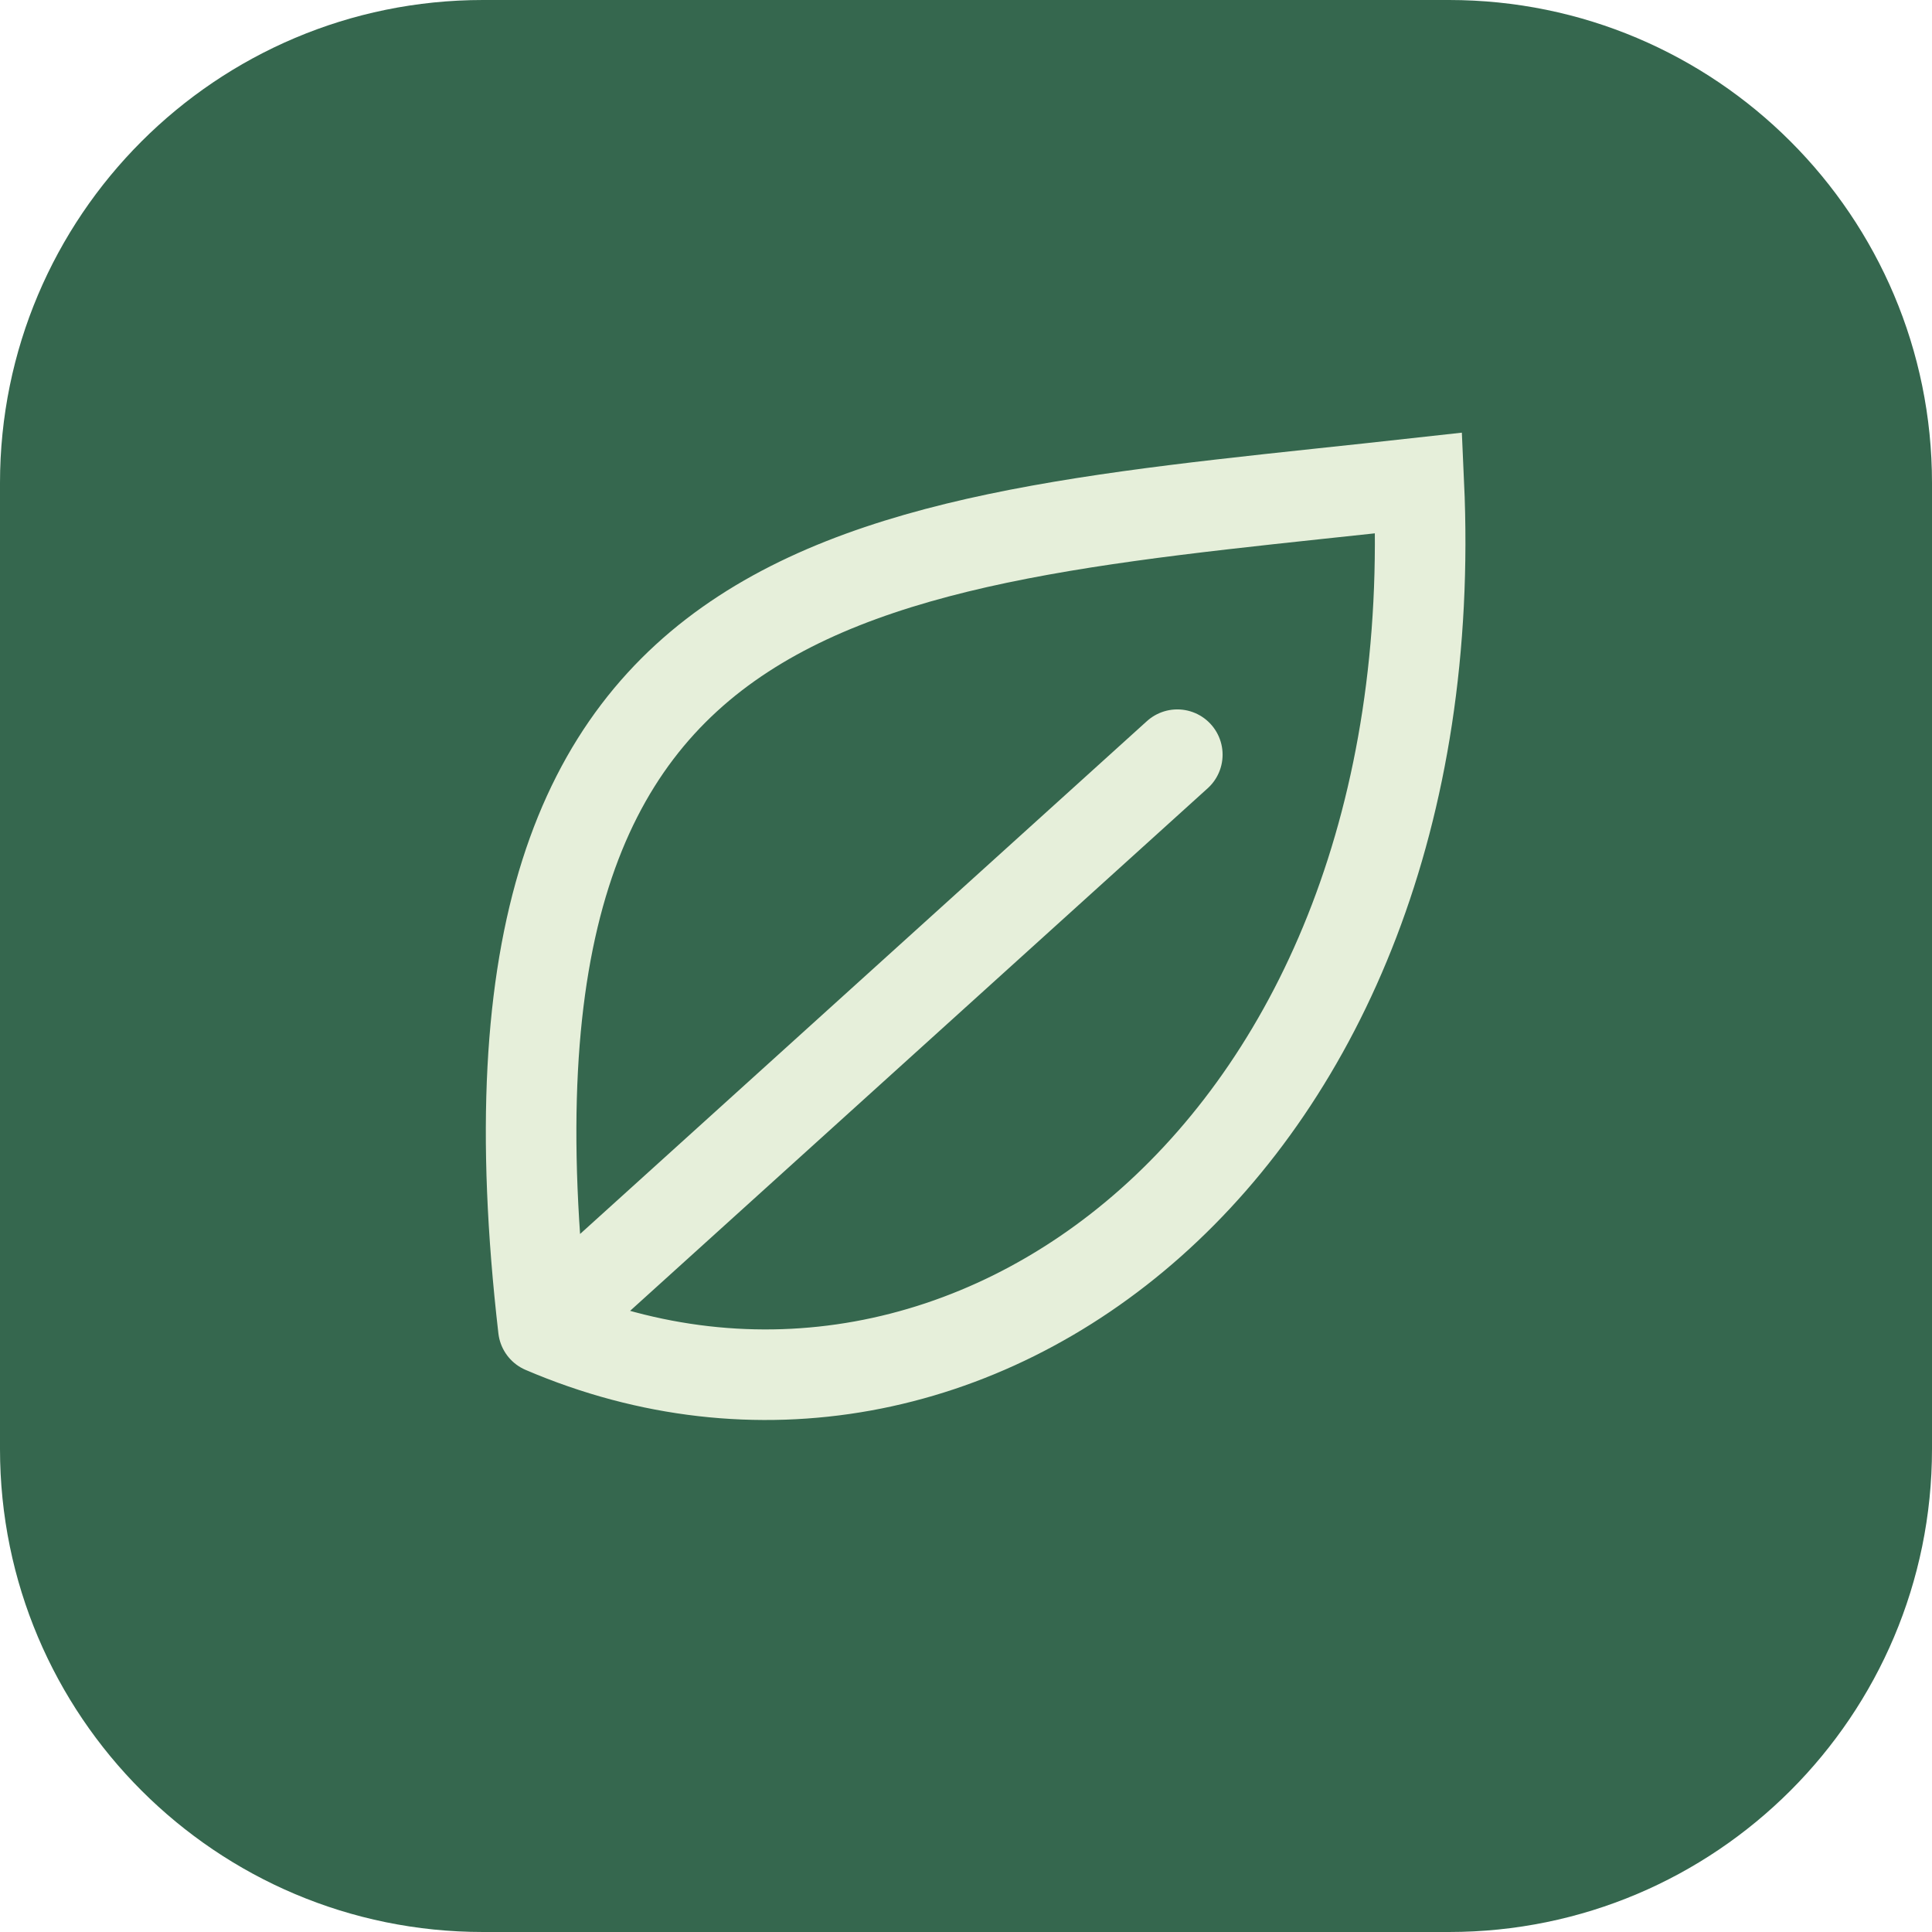
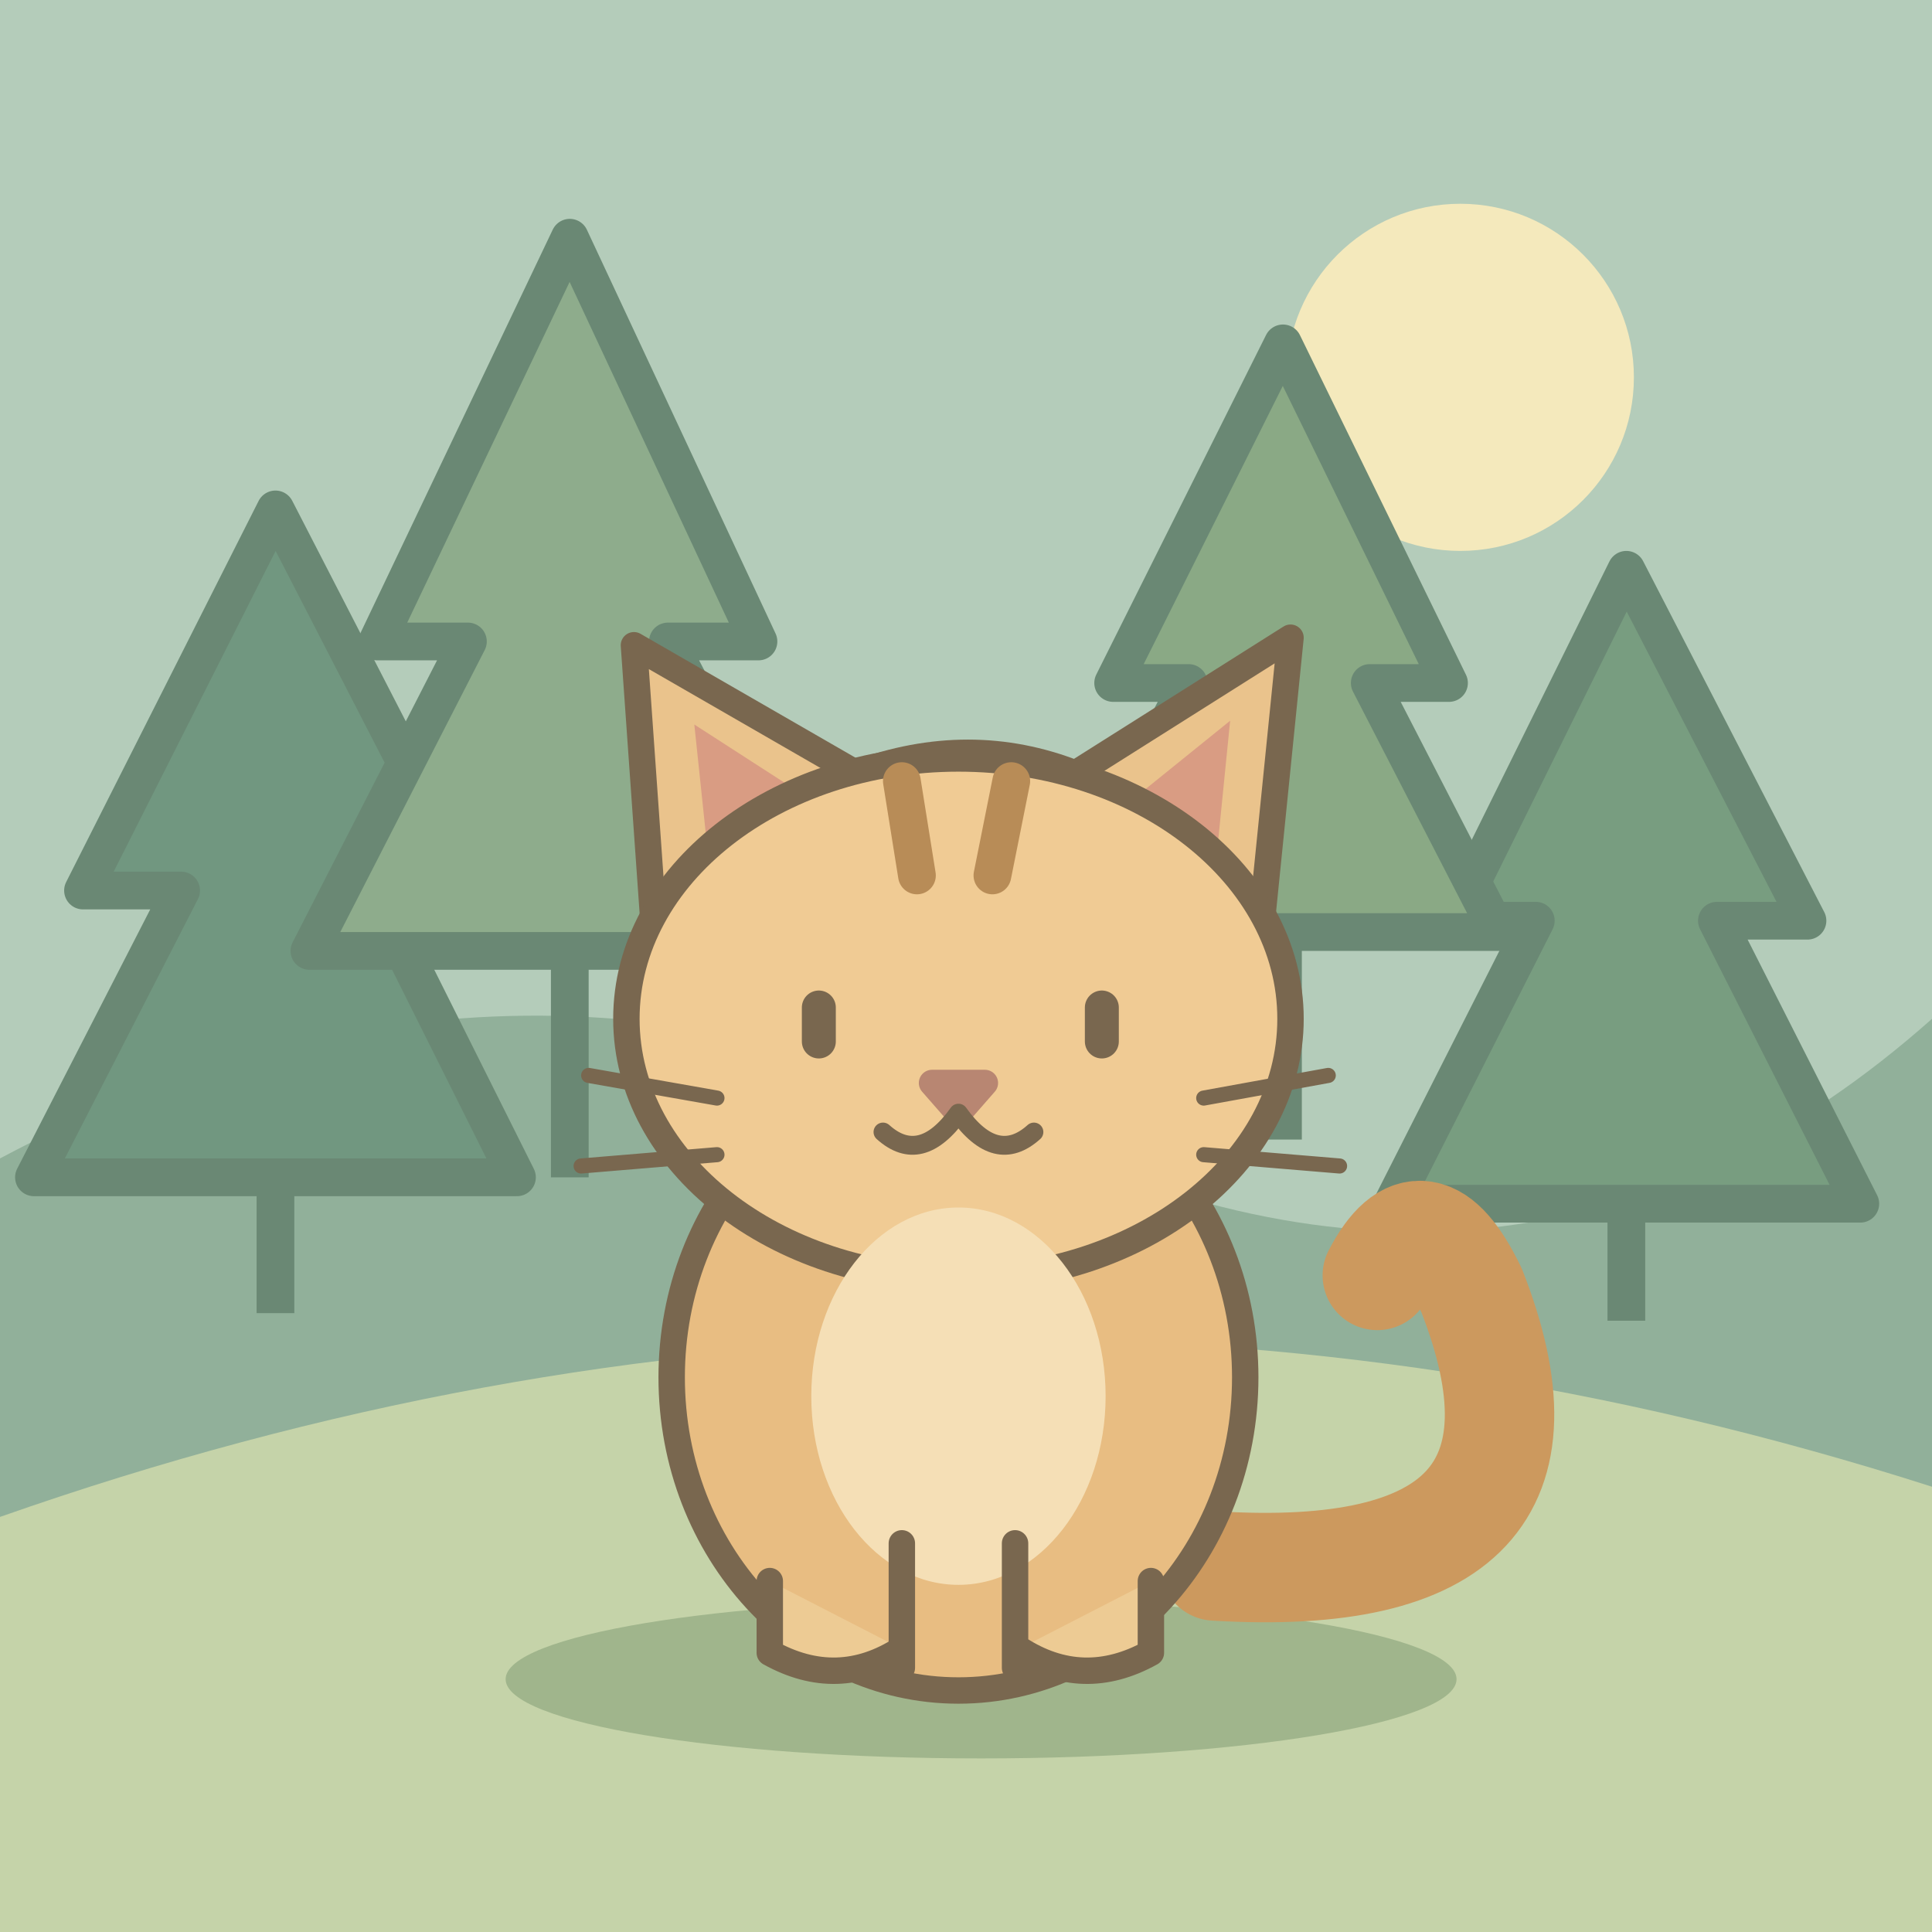
- <svg xmlns="http://www.w3.org/2000/svg" viewBox="0 0 64 64">
-   <rect width="64" height="64" rx="16" fill="#35674e" />
-   <path d="M18 44C15 18 29 18 47 16C48 38 32 50 18 44M18 44L39 25" fill="none" stroke="#e6efda" stroke-width="3" stroke-linecap="round" />
+ <svg xmlns="http://www.w3.org/2000/svg" viewBox="0 0 512 512">
+   <rect width="512" height="512" fill="#b4ccba" />
+   <circle cx="387" cy="100" r="46" fill="#f4e9bc" />
+   <path d="M0 307Q135 235 270 300T512 270V512H0Z" fill="#91b09a" />
+   <g stroke="#6a8874" stroke-width="10" stroke-linejoin="round">
+     <path d="M73 135L22 236H48L9 312H137L99 236H125Z" fill="#719780" />
+     <path d="M73 309V348" />
+     <path d="M431 151L385 244H407L369 319H493L455 244H479Z" fill="#789d80" />
+     <path d="M431 316V350" />
+     <path d="M151 63L100 170H124L82 252H220L177 170H201Z" fill="#8eac8c" />
+     <path d="M151 250V312" />
+     <path d="M340 91L295 181H315L281 247H397L363 181H384Z" fill="#8aa985" />
+     <path d="M340 245V302" />
+   </g>
+   <path d="M0 402Q256 312 512 394V512H0Z" fill="#c5d3a9" />
+   <ellipse cx="260" cy="445" rx="126" ry="21" fill="#a0b58c" />
+   <g stroke="#79674f" stroke-width="7" stroke-linecap="round" stroke-linejoin="round">
+     <path d="M322 415Q421 421 390 342Q377 315 365 338" fill="none" stroke="#cc995e" stroke-width="29" />
+     <ellipse cx="254" cy="365" rx="76" ry="83" fill="#e8bd82" />
+     <path d="M174 256L168 171L227 205Q257 194 285 205L342 169L333 258" fill="#eac38c" />
+     <path d="M184 192L188 230L215 212M300 212L326 191L322 231" fill="#d99c83" stroke="none" />
+     <ellipse cx="254" cy="270" rx="88" ry="69" fill="#f0cb94" />
+     <path d="M239 207L243 232M268 207L263 232" stroke="#b88c57" stroke-width="10" />
+     <path d="M217 267V276M292 267V276" stroke-width="9" />
+     <path d="M247 287H261L254 295Z" fill="#b88672" stroke="#b88672" />
+     <path d="M254 295Q244 309 234 300M254 295Q264 309 274 300" fill="none" stroke-width="5" />
+     <path d="M190 291L156 285M190 306L154 309M319 291L352 285M319 306L355 309" fill="none" stroke-width="4" />
+     <ellipse cx="254" cy="370" rx="39" ry="50" fill="#f5dfb6" stroke="none" />
+     <path d="M204 419V438Q222 448 239 437M305 419V438Q287 448 270 437M239 409V442M269 409V442" fill="#edcb94" />
+   </g>
</svg>
